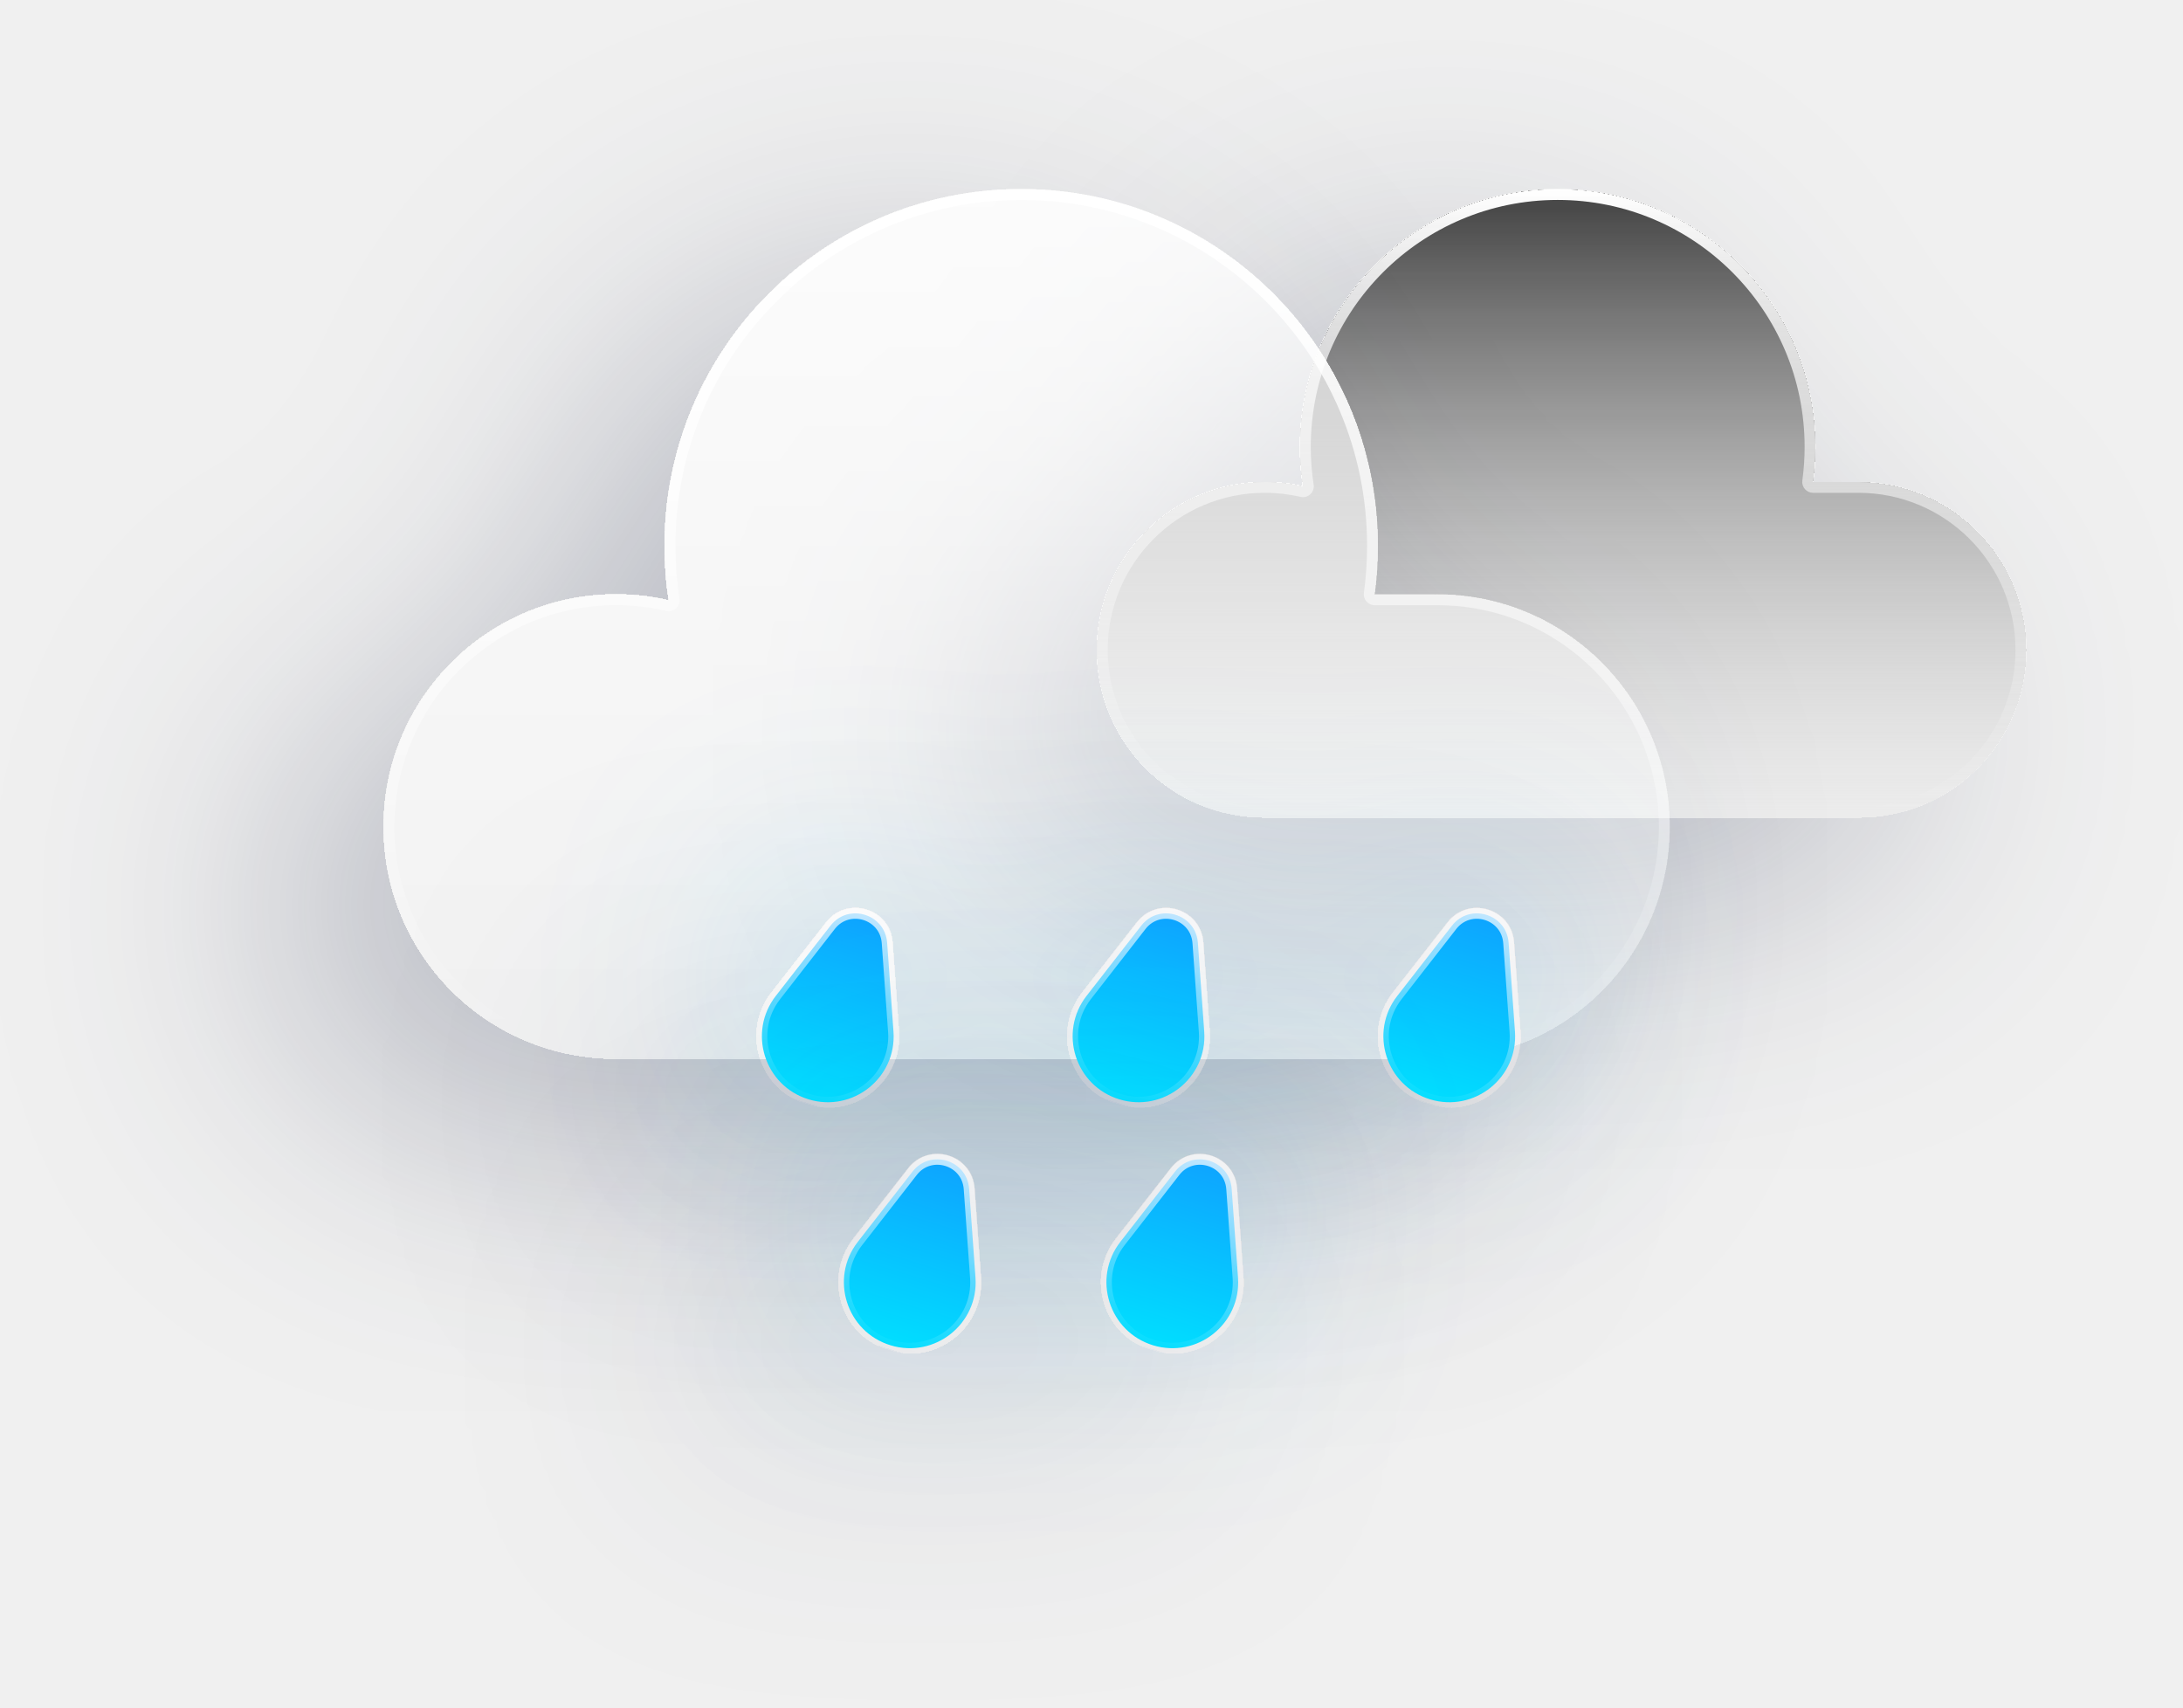
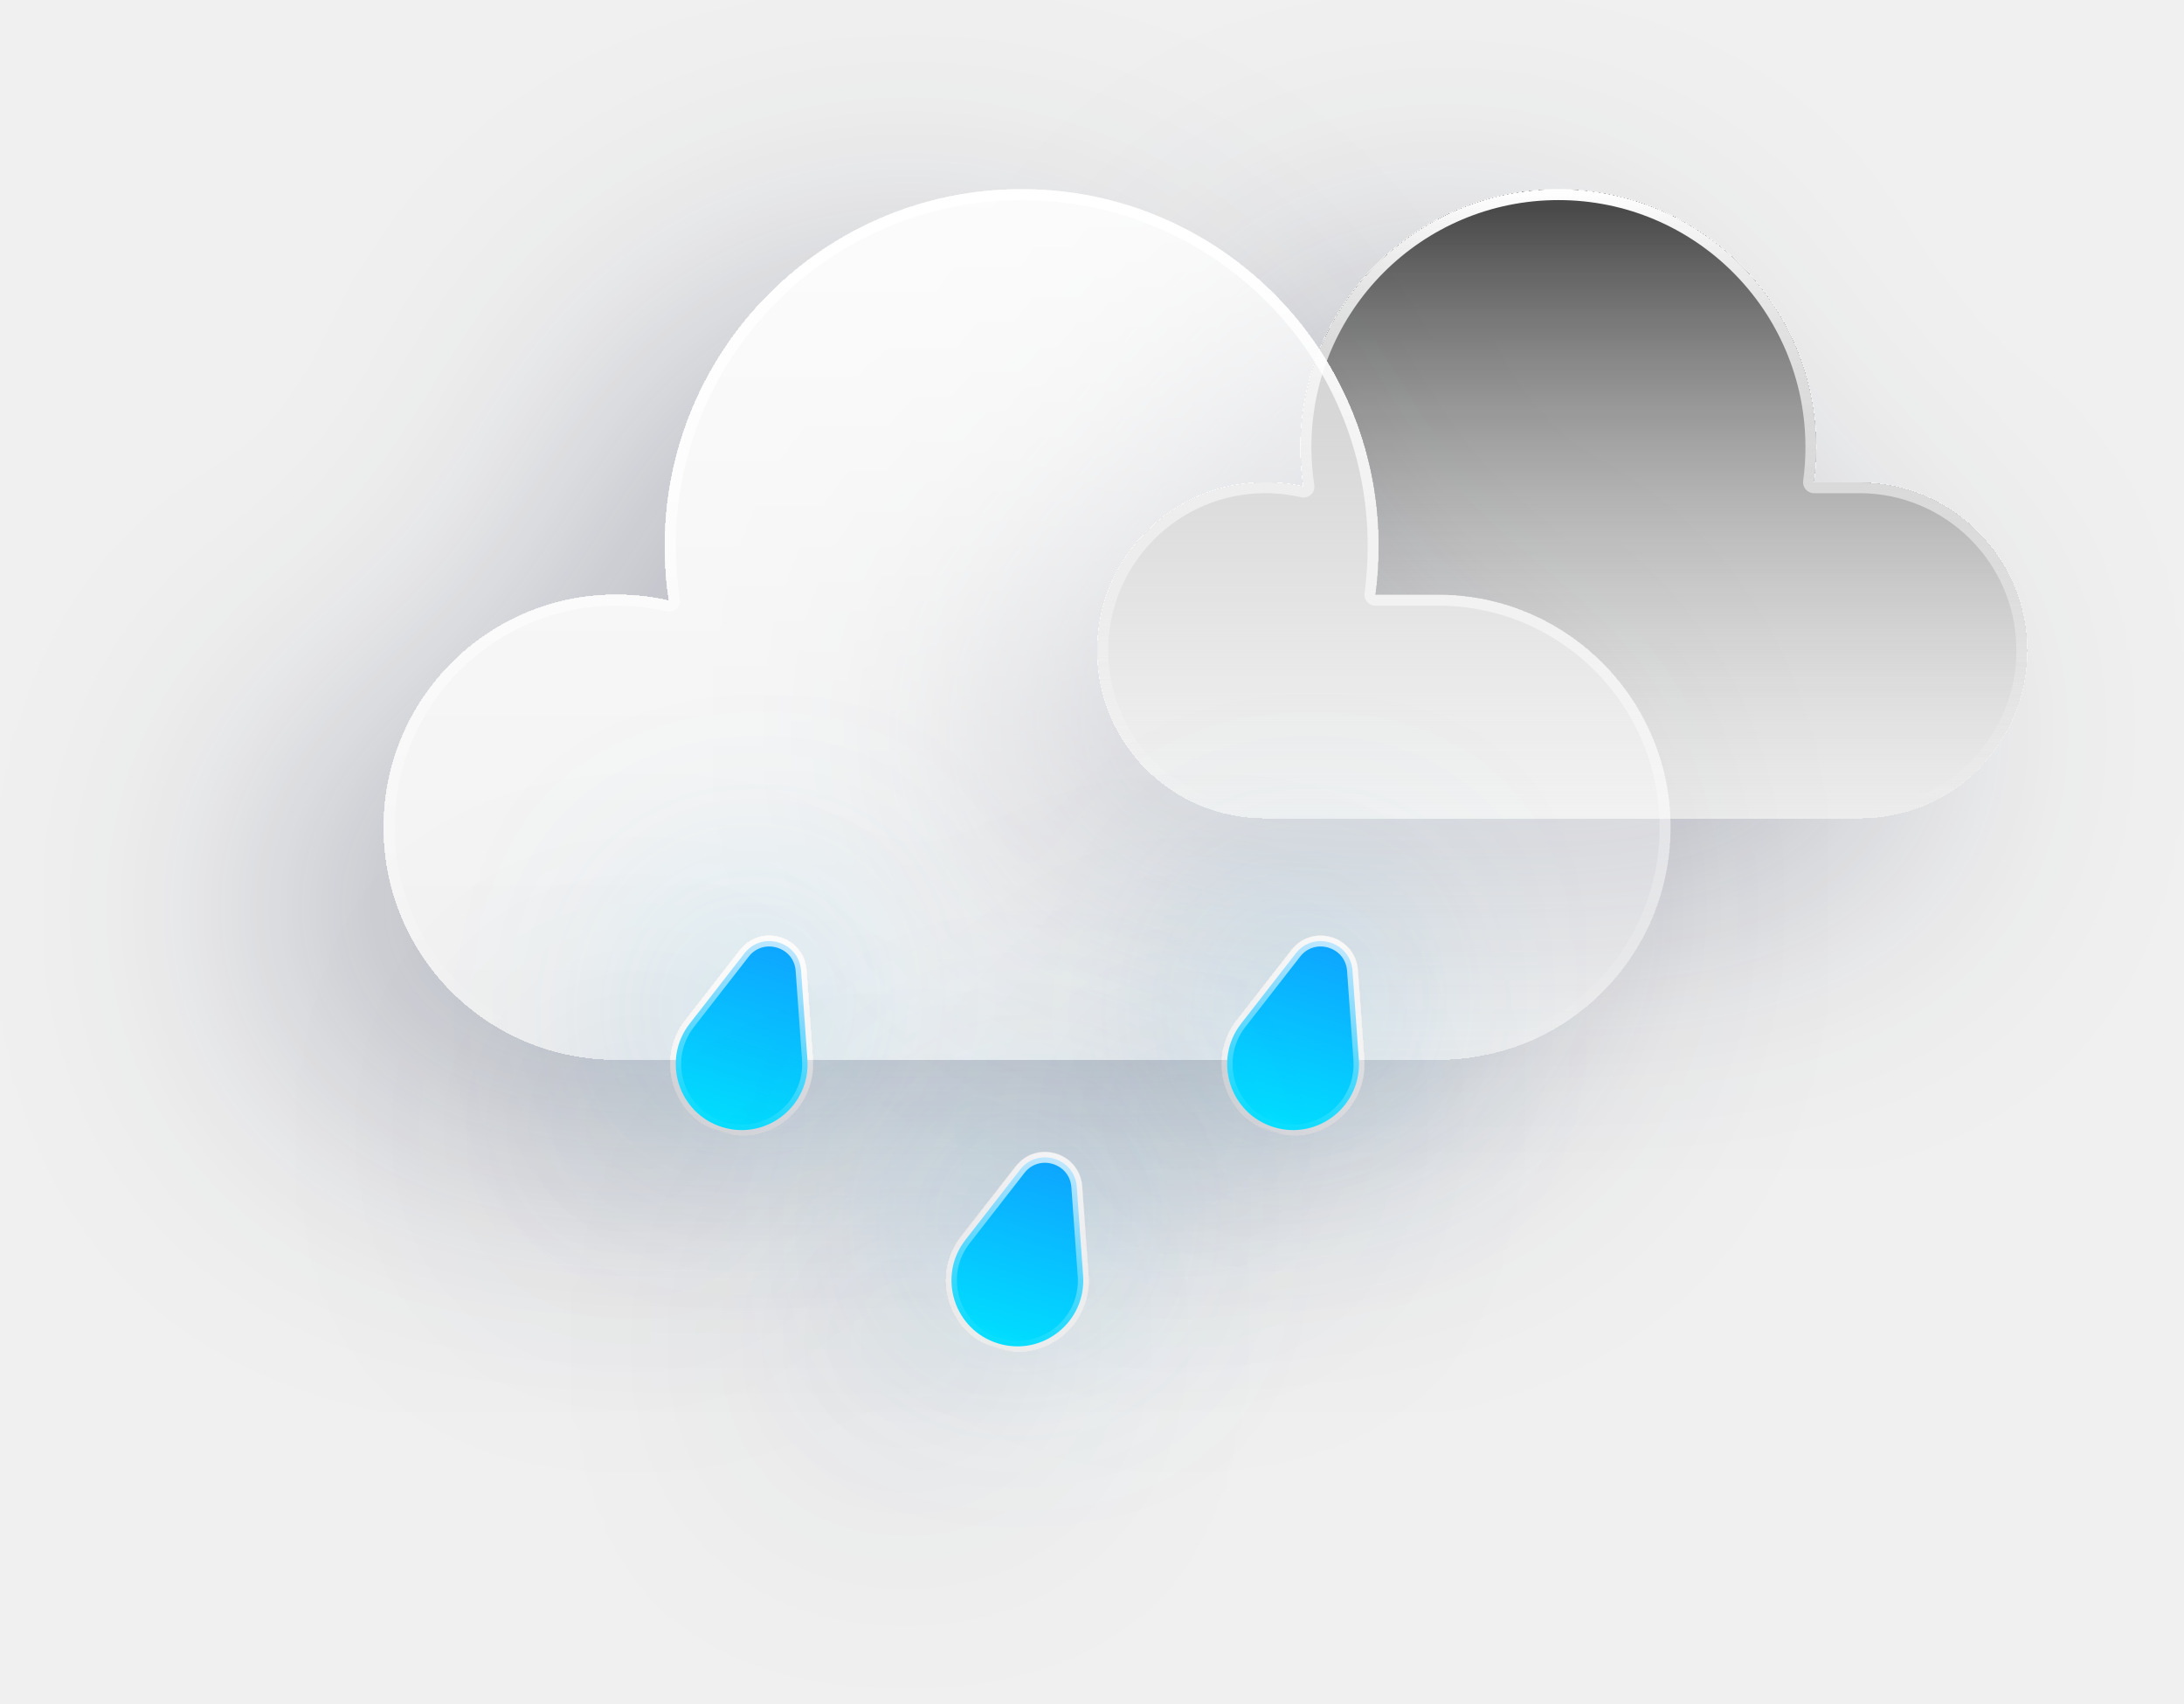
- <svg xmlns="http://www.w3.org/2000/svg" width="404" height="316" viewBox="0 0 404 316" fill="none">
+ <svg xmlns="http://www.w3.org/2000/svg" width="404" height="315" viewBox="0 0 404 315" fill="none">
  <g filter="url(#filter0_bd_102_1455)">
    <mask id="path-1-inside-1_102_1455" fill="white">
      <path fill-rule="evenodd" clip-rule="evenodd" d="M343.563 151.351C343.683 151.352 343.804 151.353 343.924 151.353C361.087 151.353 375 137.44 375 120.277C375 103.115 361.087 89.202 343.924 89.202C343.804 89.202 343.683 89.202 343.563 89.204V89.202H335.535C335.825 87.075 335.975 84.904 335.975 82.698C335.975 56.355 314.62 35 288.277 35C261.935 35 240.58 56.355 240.58 82.698C240.58 85.183 240.77 87.624 241.136 90.007C238.868 89.48 236.504 89.202 234.076 89.202C216.913 89.202 203 103.115 203 120.277C203 137.44 216.913 151.353 234.076 151.353C234.197 151.353 234.318 151.352 234.439 151.351L234.437 151.353H343.563V151.351Z" />
    </mask>
    <path fill-rule="evenodd" clip-rule="evenodd" d="M343.563 151.351C343.683 151.352 343.804 151.353 343.924 151.353C361.087 151.353 375 137.44 375 120.277C375 103.115 361.087 89.202 343.924 89.202C343.804 89.202 343.683 89.202 343.563 89.204V89.202H335.535C335.825 87.075 335.975 84.904 335.975 82.698C335.975 56.355 314.62 35 288.277 35C261.935 35 240.58 56.355 240.58 82.698C240.58 85.183 240.77 87.624 241.136 90.007C238.868 89.48 236.504 89.202 234.076 89.202C216.913 89.202 203 103.115 203 120.277C203 137.44 216.913 151.353 234.076 151.353C234.197 151.353 234.318 151.352 234.439 151.351L234.437 151.353H343.563V151.351Z" fill="url(#paint0_linear_102_1455)" shape-rendering="crispEdges" />
-     <path d="M343.563 151.351L343.586 149.351C343.052 149.345 342.537 149.553 342.157 149.929C341.777 150.304 341.563 150.816 341.563 151.351H343.563ZM343.563 89.204H341.563C341.563 89.738 341.777 90.25 342.157 90.626C342.537 91.002 343.051 91.21 343.586 91.204L343.563 89.204ZM343.563 89.202H345.563C345.563 88.097 344.668 87.202 343.563 87.202V89.202ZM335.535 89.202L333.553 88.931C333.475 89.504 333.649 90.082 334.028 90.517C334.408 90.952 334.957 91.202 335.535 91.202V89.202ZM241.136 90.007L240.684 91.956C241.33 92.106 242.009 91.925 242.496 91.474C242.983 91.023 243.214 90.359 243.113 89.703L241.136 90.007ZM234.439 151.351L236.008 152.59C236.486 151.985 236.573 151.16 236.233 150.468C235.893 149.777 235.186 149.342 234.416 149.351L234.439 151.351ZM234.437 151.353L232.867 150.114C232.392 150.715 232.303 151.535 232.637 152.225C232.971 152.915 233.67 153.353 234.437 153.353V151.353ZM343.563 151.353V153.353C344.668 153.353 345.563 152.458 345.563 151.353H343.563ZM343.54 153.351C343.668 153.352 343.796 153.353 343.924 153.353V149.353C343.811 149.353 343.699 149.352 343.586 149.351L343.54 153.351ZM343.924 153.353C362.192 153.353 377 138.544 377 120.277H373C373 136.335 359.982 149.353 343.924 149.353V153.353ZM377 120.277C377 102.01 362.192 87.202 343.924 87.202V91.202C359.982 91.202 373 104.219 373 120.277H377ZM343.924 87.202C343.796 87.202 343.668 87.202 343.54 87.204L343.586 91.204C343.698 91.202 343.811 91.202 343.924 91.202V87.202ZM341.563 89.202V89.204H345.563V89.202H341.563ZM335.535 91.202H343.563V87.202H335.535V91.202ZM337.517 89.472C337.819 87.256 337.975 84.994 337.975 82.698H333.975C333.975 84.813 333.831 86.894 333.553 88.931L337.517 89.472ZM337.975 82.698C337.975 55.25 315.724 33 288.277 33V37C313.515 37 333.975 57.459 333.975 82.698H337.975ZM288.277 33C260.83 33 238.58 55.25 238.58 82.698H242.58C242.58 57.459 263.039 37 288.277 37V33ZM238.58 82.698C238.58 85.285 238.778 87.828 239.16 90.311L243.113 89.703C242.762 87.421 242.58 85.081 242.58 82.698H238.58ZM241.589 88.059C239.173 87.498 236.658 87.202 234.076 87.202V91.202C236.351 91.202 238.563 91.463 240.684 91.956L241.589 88.059ZM234.076 87.202C215.808 87.202 201 102.01 201 120.277H205C205 104.219 218.018 91.202 234.076 91.202V87.202ZM201 120.277C201 138.544 215.808 153.353 234.076 153.353V149.353C218.018 149.353 205 136.335 205 120.277H201ZM234.076 153.353C234.204 153.353 234.333 153.352 234.461 153.351L234.416 149.351C234.303 149.352 234.189 149.353 234.076 149.353V153.353ZM236.007 152.592L236.008 152.59L232.869 150.112L232.867 150.114L236.007 152.592ZM343.563 149.353H234.437V153.353H343.563V149.353ZM341.563 151.351V151.353H345.563V151.351H341.563Z" fill="url(#paint1_linear_102_1455)" mask="url(#path-1-inside-1_102_1455)" />
+     <path d="M343.563 151.351L343.586 149.351C343.052 149.345 342.537 149.553 342.157 149.929C341.777 150.304 341.563 150.816 341.563 151.351H343.563ZM343.563 89.204H341.563C341.563 89.738 341.777 90.25 342.157 90.626C342.537 91.002 343.051 91.21 343.586 91.204L343.563 89.204ZM343.563 89.202H345.563C345.563 88.097 344.668 87.202 343.563 87.202V89.202ZM335.535 89.202L333.553 88.931C333.475 89.504 333.649 90.082 334.028 90.517C334.408 90.952 334.957 91.202 335.535 91.202V89.202ZM241.136 90.007L240.684 91.956C241.33 92.106 242.009 91.925 242.496 91.474C242.983 91.023 243.214 90.359 243.113 89.703L241.136 90.007ZM234.439 151.351L236.008 152.59C236.486 151.985 236.573 151.16 236.233 150.468C235.893 149.777 235.186 149.342 234.416 149.351L234.439 151.351ZM234.437 151.353L232.867 150.114C232.392 150.715 232.303 151.535 232.637 152.225C232.971 152.915 233.67 153.353 234.437 153.353V151.353ZM343.563 151.353V153.353C344.668 153.353 345.563 152.458 345.563 151.353H343.563ZM343.54 153.351C343.668 153.352 343.796 153.353 343.924 153.353V149.353C343.811 149.353 343.699 149.352 343.586 149.351L343.54 153.351ZM343.924 153.353C362.192 153.353 377 138.544 377 120.277H373C373 136.335 359.982 149.353 343.924 149.353V153.353ZM377 120.277C377 102.01 362.192 87.202 343.924 87.202V91.202C359.982 91.202 373 104.219 373 120.277H377ZM343.924 87.202C343.796 87.202 343.668 87.202 343.54 87.204L343.586 91.204C343.699 91.202 343.811 91.202 343.924 91.202V87.202ZM341.563 89.202V89.204H345.563V89.202H341.563ZM335.535 91.202H343.563V87.202H335.535V91.202ZM337.517 89.472C337.819 87.256 337.975 84.994 337.975 82.698H333.975C333.975 84.813 333.831 86.894 333.553 88.931L337.517 89.472ZM337.975 82.698C337.975 55.25 315.724 33 288.277 33V37C313.515 37 333.975 57.459 333.975 82.698H337.975ZM288.277 33C260.83 33 238.58 55.25 238.58 82.698H242.58C242.58 57.459 263.039 37 288.277 37V33ZM238.58 82.698C238.58 85.285 238.778 87.828 239.16 90.311L243.113 89.703C242.762 87.421 242.58 85.081 242.58 82.698H238.58ZM241.589 88.059C239.173 87.498 236.658 87.202 234.076 87.202V91.202C236.351 91.202 238.563 91.463 240.684 91.956L241.589 88.059ZM234.076 87.202C215.808 87.202 201 102.01 201 120.277H205C205 104.219 218.018 91.202 234.076 91.202V87.202ZM201 120.277C201 138.544 215.808 153.353 234.076 153.353V149.353C218.018 149.353 205 136.335 205 120.277H201ZM234.076 153.353C234.204 153.353 234.333 153.352 234.461 153.351L234.416 149.351C234.303 149.352 234.189 149.353 234.076 149.353V153.353ZM236.007 152.592L236.008 152.59L232.869 150.112L232.867 150.114L236.007 152.592ZM343.563 149.353H234.437V153.353H343.563V149.353ZM341.563 151.351V151.353H345.563V151.351H341.563Z" fill="url(#paint1_linear_102_1455)" mask="url(#path-1-inside-1_102_1455)" />
  </g>
  <g filter="url(#filter1_bd_102_1455)">
    <mask id="path-3-inside-2_102_1455" fill="white">
      <path fill-rule="evenodd" clip-rule="evenodd" d="M265.5 195.997C265.666 195.999 265.833 196 266 196C289.748 196 309 176.748 309 153C309 129.252 289.748 110 266 110C265.833 110 265.666 110.001 265.5 110.003V110H254.391C254.793 107.057 255 104.053 255 101C255 64.549 225.451 35 189 35C152.549 35 123 64.549 123 101C123 104.439 123.263 107.817 123.77 111.115C120.631 110.386 117.361 110 114 110C90.252 110 71 129.252 71 153C71 176.748 90.252 196 114 196C114.168 196 114.335 195.999 114.502 195.997L114.5 196H265.5V195.997Z" />
    </mask>
    <path fill-rule="evenodd" clip-rule="evenodd" d="M265.5 195.997C265.666 195.999 265.833 196 266 196C289.748 196 309 176.748 309 153C309 129.252 289.748 110 266 110C265.833 110 265.666 110.001 265.5 110.003V110H254.391C254.793 107.057 255 104.053 255 101C255 64.549 225.451 35 189 35C152.549 35 123 64.549 123 101C123 104.439 123.263 107.817 123.77 111.115C120.631 110.386 117.361 110 114 110C90.252 110 71 129.252 71 153C71 176.748 90.252 196 114 196C114.168 196 114.335 195.999 114.502 195.997L114.5 196H265.5V195.997Z" fill="url(#paint2_linear_102_1455)" shape-rendering="crispEdges" />
    <path d="M265.5 195.997L265.523 193.997C264.988 193.991 264.474 194.199 264.094 194.575C263.714 194.951 263.5 195.463 263.5 195.997H265.5ZM265.5 110.003H263.5C263.5 110.537 263.714 111.049 264.094 111.425C264.474 111.801 264.988 112.009 265.523 112.003L265.5 110.003ZM265.5 110H267.5C267.5 108.895 266.605 108 265.5 108V110ZM254.391 110L252.41 109.73C252.332 110.302 252.505 110.88 252.885 111.315C253.265 111.75 253.814 112 254.391 112V110ZM123.77 111.115L123.318 113.063C123.964 113.213 124.643 113.033 125.13 112.582C125.617 112.13 125.848 111.467 125.747 110.811L123.77 111.115ZM114.502 195.997L116.072 197.237C116.549 196.632 116.637 195.807 116.297 195.115C115.957 194.423 115.25 193.988 114.479 193.997L114.502 195.997ZM114.5 196L112.931 194.76C112.455 195.362 112.366 196.182 112.7 196.872C113.034 197.562 113.733 198 114.5 198V196ZM265.5 196V198C266.605 198 267.5 197.105 267.5 196H265.5ZM265.477 197.997C265.651 197.999 265.825 198 266 198V194C265.841 194 265.682 193.999 265.523 193.997L265.477 197.997ZM266 198C290.853 198 311 177.853 311 153H307C307 175.644 288.644 194 266 194V198ZM311 153C311 128.147 290.853 108 266 108V112C288.644 112 307 130.356 307 153H311ZM266 108C265.826 108 265.651 108.001 265.477 108.003L265.523 112.003C265.682 112.001 265.841 112 266 112V108ZM263.5 110V110.003H267.5V110H263.5ZM254.391 112H265.5V108H254.391V112ZM256.373 110.27C256.787 107.238 257 104.143 257 101H253C253 103.962 252.799 106.876 252.41 109.73L256.373 110.27ZM257 101C257 63.445 226.555 33 189 33V37C224.346 37 253 65.654 253 101H257ZM189 33C151.445 33 121 63.445 121 101H125C125 65.654 153.654 37 189 37V33ZM121 101C121 104.542 121.271 108.021 121.793 111.419L125.747 110.811C125.255 107.614 125 104.337 125 101H121ZM124.223 109.167C120.937 108.403 117.514 108 114 108V112C117.207 112 120.326 112.368 123.318 113.063L124.223 109.167ZM114 108C89.147 108 69 128.147 69 153H73C73 130.356 91.356 112 114 112V108ZM69 153C69 177.853 89.147 198 114 198V194C91.356 194 73 175.644 73 153H69ZM114 198C114.175 198 114.35 197.999 114.525 197.997L114.479 193.997C114.32 193.999 114.16 194 114 194V198ZM116.069 197.24L116.072 197.237L112.933 194.757L112.931 194.76L116.069 197.24ZM265.5 194H114.5V198H265.5V194ZM263.5 195.997V196H267.5V195.997H263.5Z" fill="url(#paint3_linear_102_1455)" mask="url(#path-3-inside-2_102_1455)" />
  </g>
  <g filter="url(#filter2_bdd_102_1455)">
-     <path d="M164.181 174.486L165.354 190.919C165.963 199.447 157.831 205.936 149.65 203.448C141.47 200.959 138.328 191.041 143.583 184.296L153.708 171.3C157.01 167.062 163.798 169.127 164.181 174.486Z" fill="url(#paint4_linear_102_1455)" stroke="url(#paint5_linear_102_1455)" stroke-width="2" />
-     <path d="M221.688 174.486L222.862 190.919C223.471 199.447 215.338 205.936 207.158 203.448C198.977 200.959 195.835 191.041 201.09 184.296L211.215 171.3C214.517 167.062 221.306 169.127 221.688 174.486Z" fill="url(#paint6_linear_102_1455)" stroke="url(#paint7_linear_102_1455)" stroke-width="2" />
-     <path d="M279.196 174.486L280.369 190.919C280.978 199.447 272.845 205.936 264.665 203.448C256.485 200.959 253.342 191.041 258.597 184.296L268.723 171.3C272.024 167.062 278.813 169.127 279.196 174.486Z" fill="url(#paint8_linear_102_1455)" stroke="url(#paint9_linear_102_1455)" stroke-width="2" />
+     <path d="M137.708 176.3C141.01 172.062 147.798 174.127 148.181 179.486L149.354 195.919C149.963 204.447 141.831 210.936 133.65 208.448C125.47 205.959 122.328 196.041 127.583 189.296L137.708 176.3Z" fill="url(#paint4_linear_102_1455)" stroke="url(#paint5_linear_102_1455)" stroke-width="2" />
+     <path d="M239.708 176.3C243.01 172.062 249.798 174.127 250.181 179.486L251.354 195.919C251.963 204.447 243.831 210.936 235.65 208.448C227.47 205.959 224.328 196.041 229.583 189.296L239.708 176.3Z" fill="url(#paint6_linear_102_1455)" stroke="url(#paint7_linear_102_1455)" stroke-width="2" />
  </g>
  <g filter="url(#filter3_bdd_102_1455)">
-     <path d="M179.354 220.006L180.528 236.439C181.137 244.968 173.004 251.456 164.824 248.968C156.644 246.48 153.501 236.561 158.756 229.817L168.882 216.82C172.183 212.583 178.972 214.647 179.354 220.006Z" fill="url(#paint10_linear_102_1455)" stroke="url(#paint11_linear_102_1455)" stroke-width="2" />
-     <path d="M227.941 220.006L229.115 236.439C229.724 244.968 221.591 251.456 213.411 248.968C205.231 246.48 202.088 236.561 207.343 229.817L217.468 216.82C220.77 212.583 227.559 214.647 227.941 220.006Z" fill="url(#paint12_linear_102_1455)" stroke="url(#paint13_linear_102_1455)" stroke-width="2" />
+     <path d="M188.708 216.3C192.01 212.062 198.798 214.127 199.181 219.486L200.354 235.919C200.963 244.447 192.831 250.936 184.65 248.448C176.47 245.959 173.328 236.041 178.583 229.296L188.708 216.3Z" fill="url(#paint8_linear_102_1455)" stroke="url(#paint9_linear_102_1455)" stroke-width="2" />
  </g>
  <defs>
    <filter id="filter0_bd_102_1455" x="132" y="0" width="272" height="216.353" filterUnits="userSpaceOnUse" color-interpolation-filters="sRGB">
      <feFlood flood-opacity="0" result="BackgroundImageFix" />
      <feGaussianBlur in="BackgroundImageFix" stdDeviation="7" />
      <feComposite in2="SourceAlpha" operator="in" result="effect1_backgroundBlur_102_1455" />
      <feColorMatrix in="SourceAlpha" type="matrix" values="0 0 0 0 0 0 0 0 0 0 0 0 0 0 0 0 0 0 127 0" result="hardAlpha" />
      <feOffset dx="-21" dy="15" />
      <feGaussianBlur stdDeviation="25" />
      <feComposite in2="hardAlpha" operator="out" />
      <feColorMatrix type="matrix" values="0 0 0 0 0.113 0 0 0 0 0.149 0 0 0 0 0.275 0 0 0 0.25 0" />
      <feBlend mode="normal" in2="effect1_backgroundBlur_102_1455" result="effect2_dropShadow_102_1455" />
      <feBlend mode="normal" in="SourceGraphic" in2="effect2_dropShadow_102_1455" result="shape" />
    </filter>
    <filter id="filter1_bd_102_1455" x="0" y="0" width="338" height="261" filterUnits="userSpaceOnUse" color-interpolation-filters="sRGB">
      <feFlood flood-opacity="0" result="BackgroundImageFix" />
      <feGaussianBlur in="BackgroundImageFix" stdDeviation="7" />
      <feComposite in2="SourceAlpha" operator="in" result="effect1_backgroundBlur_102_1455" />
      <feColorMatrix in="SourceAlpha" type="matrix" values="0 0 0 0 0 0 0 0 0 0 0 0 0 0 0 0 0 0 127 0" result="hardAlpha" />
      <feOffset dx="-21" dy="15" />
      <feGaussianBlur stdDeviation="25" />
      <feComposite in2="hardAlpha" operator="out" />
      <feColorMatrix type="matrix" values="0 0 0 0 0.114 0 0 0 0 0.149 0 0 0 0 0.275 0 0 0 0.25 0" />
      <feBlend mode="normal" in2="effect1_backgroundBlur_102_1455" result="effect2_dropShadow_102_1455" />
      <feBlend mode="normal" in="SourceGraphic" in2="effect2_dropShadow_102_1455" result="shape" />
    </filter>
-     <filter id="filter2_bdd_102_1455" x="69.002" y="120.031" width="253.4" height="149.955" filterUnits="userSpaceOnUse" color-interpolation-filters="sRGB">
+     <filter id="filter2_bdd_102_1455" x="53.002" y="125.031" width="240.385" height="149.955" filterUnits="userSpaceOnUse" color-interpolation-filters="sRGB">
      <feFlood flood-opacity="0" result="BackgroundImageFix" />
      <feGaussianBlur in="BackgroundImageFix" stdDeviation="7" />
      <feComposite in2="SourceAlpha" operator="in" result="effect1_backgroundBlur_102_1455" />
      <feColorMatrix in="SourceAlpha" type="matrix" values="0 0 0 0 0 0 0 0 0 0 0 0 0 0 0 0 0 0 127 0" result="hardAlpha" />
      <feOffset dx="-21" dy="15" />
      <feGaussianBlur stdDeviation="25" />
      <feComposite in2="hardAlpha" operator="out" />
      <feColorMatrix type="matrix" values="0 0 0 0 0.113 0 0 0 0 0.149 0 0 0 0 0.275 0 0 0 0.25 0" />
      <feBlend mode="normal" in2="effect1_backgroundBlur_102_1455" result="effect2_dropShadow_102_1455" />
      <feColorMatrix in="SourceAlpha" type="matrix" values="0 0 0 0 0 0 0 0 0 0 0 0 0 0 0 0 0 0 127 0" result="hardAlpha" />
      <feOffset dy="-7" />
      <feGaussianBlur stdDeviation="20.5" />
      <feComposite in2="hardAlpha" operator="out" />
      <feColorMatrix type="matrix" values="0 0 0 0 0.138 0 0 0 0 0.741 0 0 0 0 1 0 0 0 0.3 0" />
      <feBlend mode="normal" in2="effect2_dropShadow_102_1455" result="effect3_dropShadow_102_1455" />
      <feBlend mode="normal" in="SourceGraphic" in2="effect3_dropShadow_102_1455" result="shape" />
    </filter>
-     <filter id="filter3_bdd_102_1455" x="84.175" y="165.551" width="186.972" height="149.955" filterUnits="userSpaceOnUse" color-interpolation-filters="sRGB">
+     <filter id="filter3_bdd_102_1455" x="104.002" y="165.031" width="138.385" height="149.955" filterUnits="userSpaceOnUse" color-interpolation-filters="sRGB">
      <feFlood flood-opacity="0" result="BackgroundImageFix" />
      <feGaussianBlur in="BackgroundImageFix" stdDeviation="7" />
      <feComposite in2="SourceAlpha" operator="in" result="effect1_backgroundBlur_102_1455" />
      <feColorMatrix in="SourceAlpha" type="matrix" values="0 0 0 0 0 0 0 0 0 0 0 0 0 0 0 0 0 0 127 0" result="hardAlpha" />
      <feOffset dx="-21" dy="15" />
      <feGaussianBlur stdDeviation="25" />
      <feComposite in2="hardAlpha" operator="out" />
      <feColorMatrix type="matrix" values="0 0 0 0 0.113 0 0 0 0 0.149 0 0 0 0 0.275 0 0 0 0.25 0" />
      <feBlend mode="normal" in2="effect1_backgroundBlur_102_1455" result="effect2_dropShadow_102_1455" />
      <feColorMatrix in="SourceAlpha" type="matrix" values="0 0 0 0 0 0 0 0 0 0 0 0 0 0 0 0 0 0 127 0" result="hardAlpha" />
      <feOffset dy="-7" />
      <feGaussianBlur stdDeviation="20.5" />
      <feComposite in2="hardAlpha" operator="out" />
      <feColorMatrix type="matrix" values="0 0 0 0 0.138 0 0 0 0 0.741 0 0 0 0 1 0 0 0 0.3 0" />
      <feBlend mode="normal" in2="effect2_dropShadow_102_1455" result="effect3_dropShadow_102_1455" />
      <feBlend mode="normal" in="SourceGraphic" in2="effect3_dropShadow_102_1455" result="shape" />
    </filter>
    <linearGradient id="paint0_linear_102_1455" x1="297" y1="38.5" x2="297" y2="164.5" gradientUnits="userSpaceOnUse">
      <stop stop-color="#494949" />
      <stop offset="1" stop-color="#DADADA" stop-opacity="0" />
    </linearGradient>
    <linearGradient id="paint1_linear_102_1455" x1="289" y1="35" x2="289" y2="151.353" gradientUnits="userSpaceOnUse">
      <stop stop-color="white" />
      <stop offset="1" stop-color="white" stop-opacity="0" />
    </linearGradient>
    <linearGradient id="paint2_linear_102_1455" x1="190" y1="-16.5" x2="190" y2="218.5" gradientUnits="userSpaceOnUse">
      <stop stop-color="white" />
      <stop offset="1" stop-color="white" stop-opacity="0" />
    </linearGradient>
    <linearGradient id="paint3_linear_102_1455" x1="190" y1="35" x2="190" y2="196" gradientUnits="userSpaceOnUse">
      <stop stop-color="white" />
      <stop offset="1" stop-color="white" stop-opacity="0" />
    </linearGradient>
-     <linearGradient id="paint4_linear_102_1455" x1="163.905" y1="156.585" x2="149.359" y2="204.404" gradientUnits="userSpaceOnUse">
+     <linearGradient id="paint4_linear_102_1455" x1="147.905" y1="161.585" x2="133.359" y2="209.404" gradientUnits="userSpaceOnUse">
      <stop stop-color="#138EFF" />
      <stop offset="1" stop-color="#00E0FF" />
    </linearGradient>
-     <linearGradient id="paint5_linear_102_1455" x1="163.905" y1="156.585" x2="149.359" y2="204.404" gradientUnits="userSpaceOnUse">
+     <linearGradient id="paint5_linear_102_1455" x1="147.905" y1="161.585" x2="133.359" y2="209.404" gradientUnits="userSpaceOnUse">
      <stop stop-color="white" />
      <stop offset="1" stop-color="white" stop-opacity="0" />
    </linearGradient>
-     <linearGradient id="paint6_linear_102_1455" x1="221.413" y1="156.585" x2="206.867" y2="204.404" gradientUnits="userSpaceOnUse">
+     <linearGradient id="paint6_linear_102_1455" x1="249.905" y1="161.585" x2="235.359" y2="209.404" gradientUnits="userSpaceOnUse">
      <stop stop-color="#138EFF" />
      <stop offset="1" stop-color="#00E0FF" />
    </linearGradient>
-     <linearGradient id="paint7_linear_102_1455" x1="221.413" y1="156.585" x2="206.867" y2="204.404" gradientUnits="userSpaceOnUse">
+     <linearGradient id="paint7_linear_102_1455" x1="249.905" y1="161.585" x2="235.359" y2="209.404" gradientUnits="userSpaceOnUse">
      <stop stop-color="white" />
      <stop offset="1" stop-color="white" stop-opacity="0" />
    </linearGradient>
-     <linearGradient id="paint8_linear_102_1455" x1="278.92" y1="156.585" x2="264.374" y2="204.404" gradientUnits="userSpaceOnUse">
+     <linearGradient id="paint8_linear_102_1455" x1="198.905" y1="201.585" x2="184.359" y2="249.404" gradientUnits="userSpaceOnUse">
      <stop stop-color="#138EFF" />
      <stop offset="1" stop-color="#00E0FF" />
    </linearGradient>
-     <linearGradient id="paint9_linear_102_1455" x1="278.92" y1="156.585" x2="264.374" y2="204.404" gradientUnits="userSpaceOnUse">
-       <stop stop-color="white" />
-       <stop offset="1" stop-color="white" stop-opacity="0" />
-     </linearGradient>
-     <linearGradient id="paint10_linear_102_1455" x1="179.079" y1="202.105" x2="164.533" y2="249.925" gradientUnits="userSpaceOnUse">
-       <stop stop-color="#138EFF" />
-       <stop offset="1" stop-color="#00E0FF" />
-     </linearGradient>
-     <linearGradient id="paint11_linear_102_1455" x1="179.079" y1="202.105" x2="164.533" y2="249.925" gradientUnits="userSpaceOnUse">
-       <stop stop-color="white" />
-       <stop offset="1" stop-color="white" stop-opacity="0" />
-     </linearGradient>
-     <linearGradient id="paint12_linear_102_1455" x1="227.666" y1="202.105" x2="213.12" y2="249.925" gradientUnits="userSpaceOnUse">
-       <stop stop-color="#138EFF" />
-       <stop offset="1" stop-color="#00E0FF" />
-     </linearGradient>
-     <linearGradient id="paint13_linear_102_1455" x1="227.666" y1="202.105" x2="213.12" y2="249.925" gradientUnits="userSpaceOnUse">
+     <linearGradient id="paint9_linear_102_1455" x1="198.905" y1="201.585" x2="184.359" y2="249.404" gradientUnits="userSpaceOnUse">
      <stop stop-color="white" />
      <stop offset="1" stop-color="white" stop-opacity="0" />
    </linearGradient>
  </defs>
</svg>
